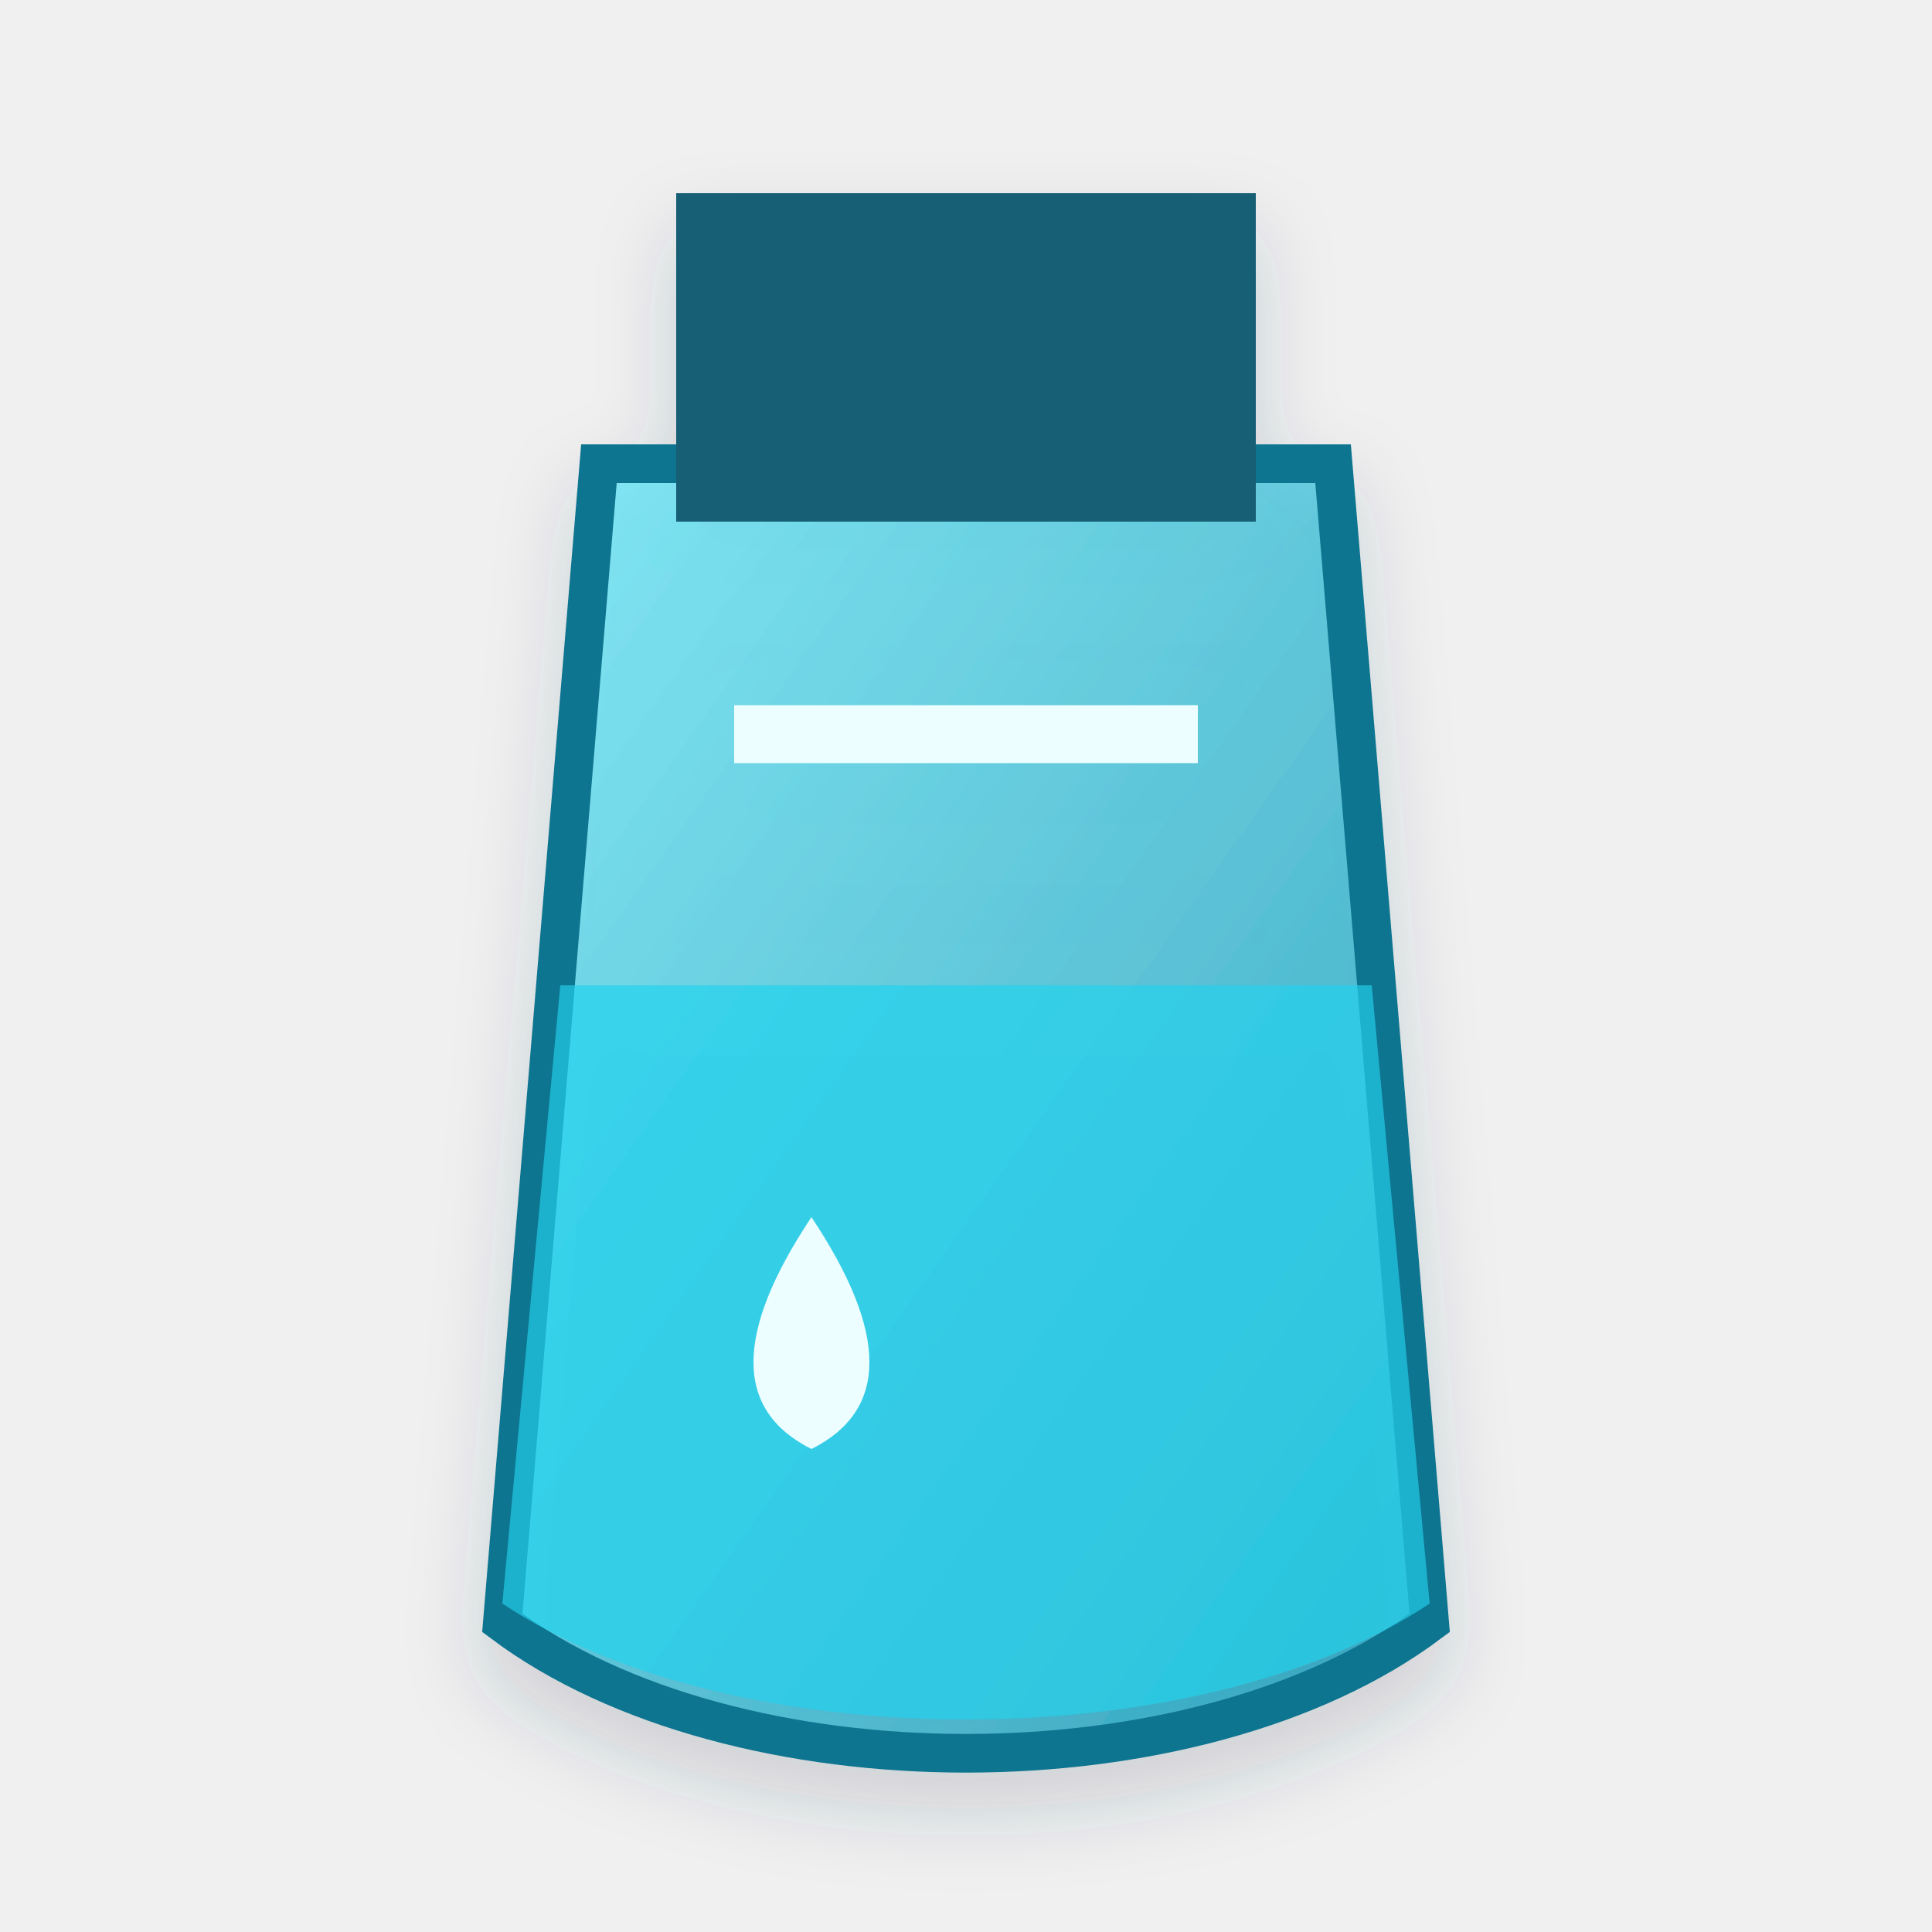
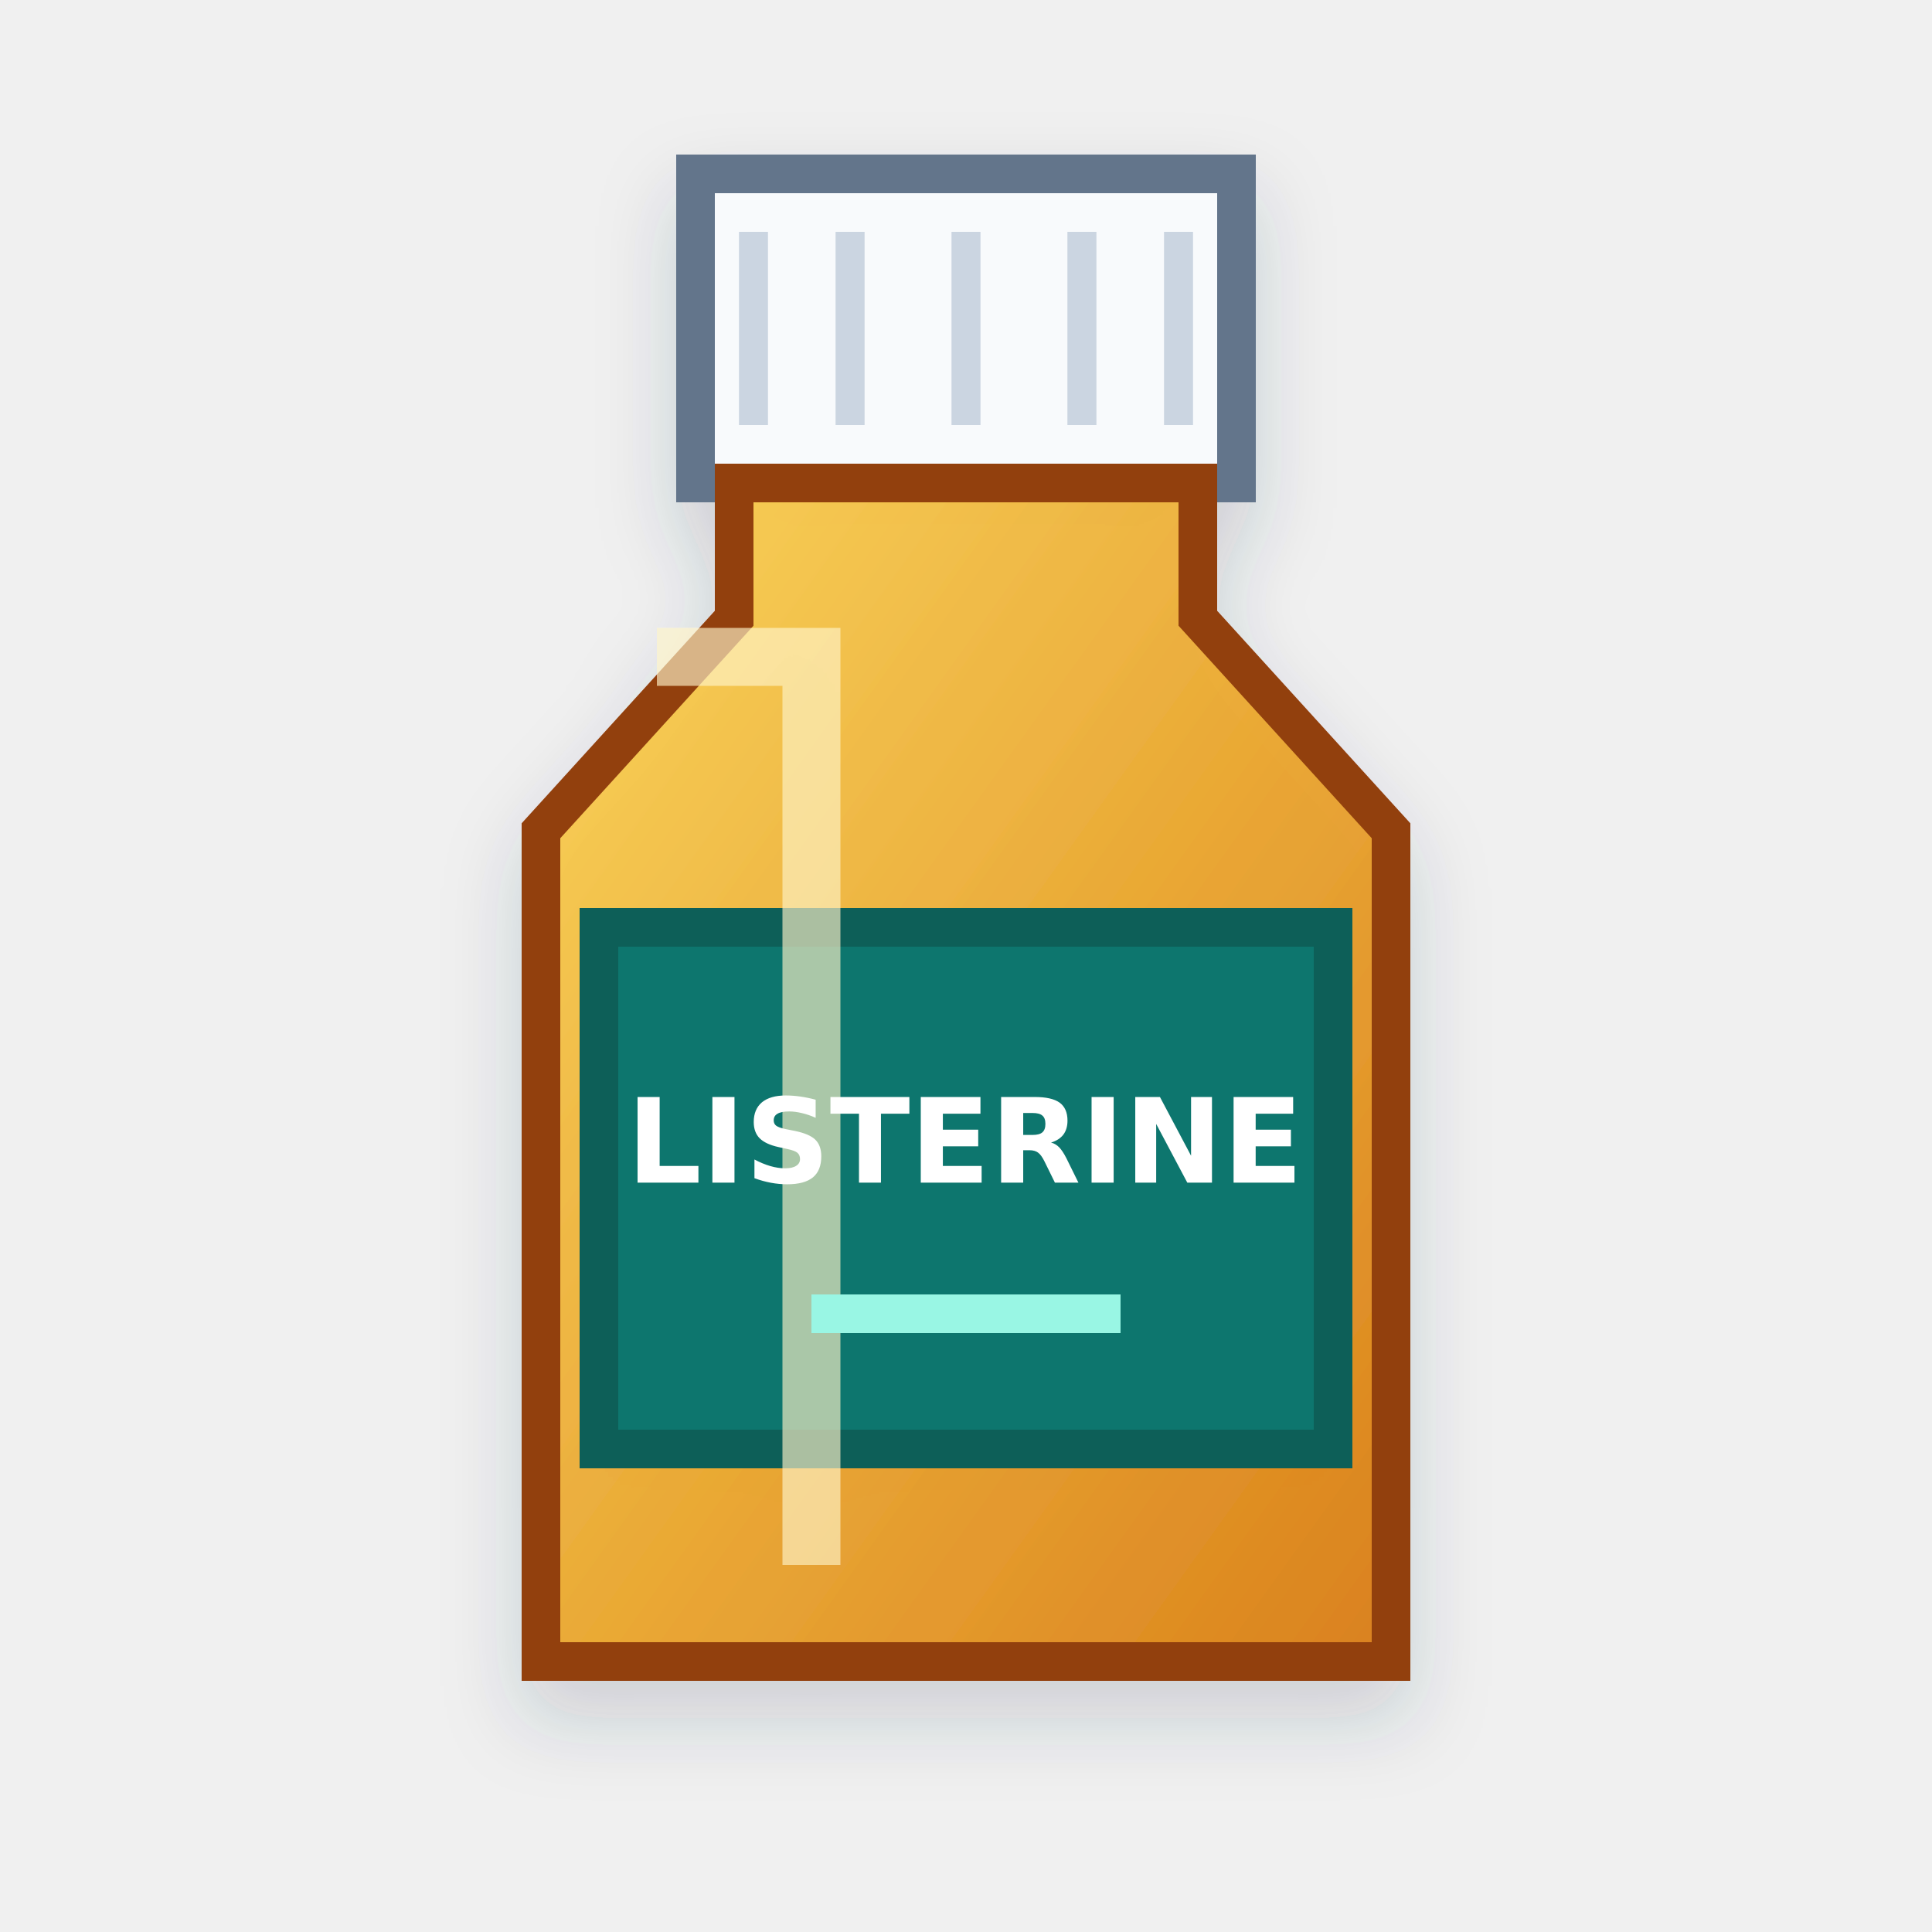
<svg xmlns="http://www.w3.org/2000/svg" viewBox="0 0 100 100">
  <defs>
    <linearGradient id="bathroom-mouthwash-main" x1="0" y1="0" x2="1" y2="1">
-       <stop offset="0" stop-color="#67e8f9" />
-       <stop offset="1" stop-color="#0891b2" />
+       <stop offset="0" stop-color="#fcd34d" />
+       <stop offset="1" stop-color="#d97706" />
    </linearGradient>
    <filter id="bathroom-mouthwash-shadow" x="-20%" y="-20%" width="140%" height="140%">
      <feDropShadow dx="0" dy="2" stdDeviation="2" flood-color="#334155" flood-opacity=".18" />
    </filter>
  </defs>
  <g filter="url(#bathroom-mouthwash-shadow)">
-     <path d="M31 24h38l5 60c-12 9-36 9-48 0Z" fill="url(#bathroom-mouthwash-main)" fill-opacity=".75" stroke="#0e7490" stroke-width="2" />
-     <path d="M35 10h30v17H35Z" fill="#155e75" />
-     <path d="M29 51h42l3 32c-12 8-36 8-48 0Z" fill="#22d3ee" opacity=".65" />
-     <path d="M38 38h24" fill="none" stroke="#ecfeff" stroke-width="3" />
-     <path d="M42 63c-4 6-4 10 0 12 4-2 4-6 0-12Z" fill="#ecfeff" />
+     <path d="M36 9h28v16H36Z" fill="#f8fafc" stroke="#64748b" stroke-width="2" />
+     <path d="M39 12v10M44 12v10M50 12v10M56 12v10M61 12v10" fill="none" stroke="#cbd5e1" stroke-width="1.5" />
+     <path d="M38 25h24v7l10 11v43H28V43l10-11Z" fill="url(#bathroom-mouthwash-main)" fill-opacity=".9" stroke="#92400e" stroke-width="2" />
+     <path d="M31 48h38v27H31Z" fill="#0f766e" stroke="#115e59" stroke-width="2" />
+     <path d="M34 34h8v47" fill="none" stroke="#fef3c7" stroke-width="3" opacity=".65" />
+     <g transform="translate(50 59) rotate(0) scale(0.608 -0.608) translate(-28.88 -3.64)">
+       <path d="M0.92 7.29L2.80 7.29L2.80 1.42L6.10 1.42L6.10 0.00L0.92 0.00L0.92 7.29ZM7.29 7.29L9.17 7.29L9.17 0.00L7.29 0.00L7.29 7.29ZM16.08 7.06L16.08 5.52Q15.48 5.79 14.91 5.92Q14.34 6.06 13.83 6.06Q13.16 6.06 12.84 5.87Q12.51 5.69 12.51 5.30Q12.51 5.00 12.73 4.84Q12.95 4.68 13.52 4.56L14.32 4.40Q15.54 4.15 16.05 3.66Q16.56 3.16 16.56 2.24Q16.56 1.04 15.85 0.45Q15.13 -0.14 13.66 -0.14Q12.97 -0.14 12.27 -0.01Q11.57 0.12 10.87 0.38L10.87 1.97Q11.57 1.60 12.22 1.41Q12.88 1.22 13.48 1.22Q14.10 1.22 14.42 1.43Q14.75 1.63 14.75 2.01Q14.75 2.35 14.53 2.54Q14.31 2.73 13.64 2.87L12.91 3.03Q11.82 3.27 11.31 3.78Q10.81 4.29 10.81 5.16Q10.81 6.25 11.51 6.84Q12.22 7.42 13.53 7.42Q14.14 7.42 14.77 7.33Q15.41 7.24 16.08 7.06ZM17.34 7.29L24.06 7.29L24.06 5.87L21.64 5.87L21.64 0.00L19.77 0.00L19.77 5.87L17.34 5.87L17.34 7.29ZM25.03 7.29L30.11 7.29L30.11 5.87L26.91 5.87L26.91 4.51L29.92 4.51L29.92 3.09L26.91 3.09L26.91 1.42L30.21 1.42L30.21 0.00L25.03 0.00L25.03 7.29ZM34.54 4.06Q35.13 4.06 35.38 4.28Q35.64 4.50 35.64 5.00Q35.64 5.50 35.38 5.71Q35.13 5.93 34.54 5.93L33.75 5.93L33.75 4.06L34.54 4.06ZM33.75 2.76L33.75 0.00L31.87 0.00L31.87 7.29L34.74 7.29Q36.18 7.29 36.85 6.81Q37.52 6.32 37.52 5.28Q37.52 4.56 37.17 4.09Q36.82 3.63 36.12 3.41Q36.50 3.32 36.81 3.01Q37.11 2.70 37.43 2.07L38.45 0.00L36.45 0.00L35.56 1.81Q35.29 2.36 35.01 2.56Q34.74 2.76 34.28 2.76L33.75 2.76ZM39.57 7.29L41.45 7.29L41.45 0.00L39.57 0.00L39.57 7.29ZM43.29 7.29L45.39 7.29L48.04 2.29L48.04 7.29L49.82 7.29L49.82 0.00L47.72 0.00L45.07 5.00L45.07 0.00L43.29 0.00L43.29 7.29ZM51.66 7.29L56.73 7.29L56.73 5.87L53.54 5.87L53.54 4.51L56.54 4.51L56.54 3.09L53.54 3.09L53.54 1.42L56.84 1.42L56.84 0.00L51.66 0.00L51.66 7.29Z" fill="#ffffff" />
+     </g>
+     <path d="M42 68h16" fill="none" stroke="#99f6e4" stroke-width="2" />
  </g>
</svg>
